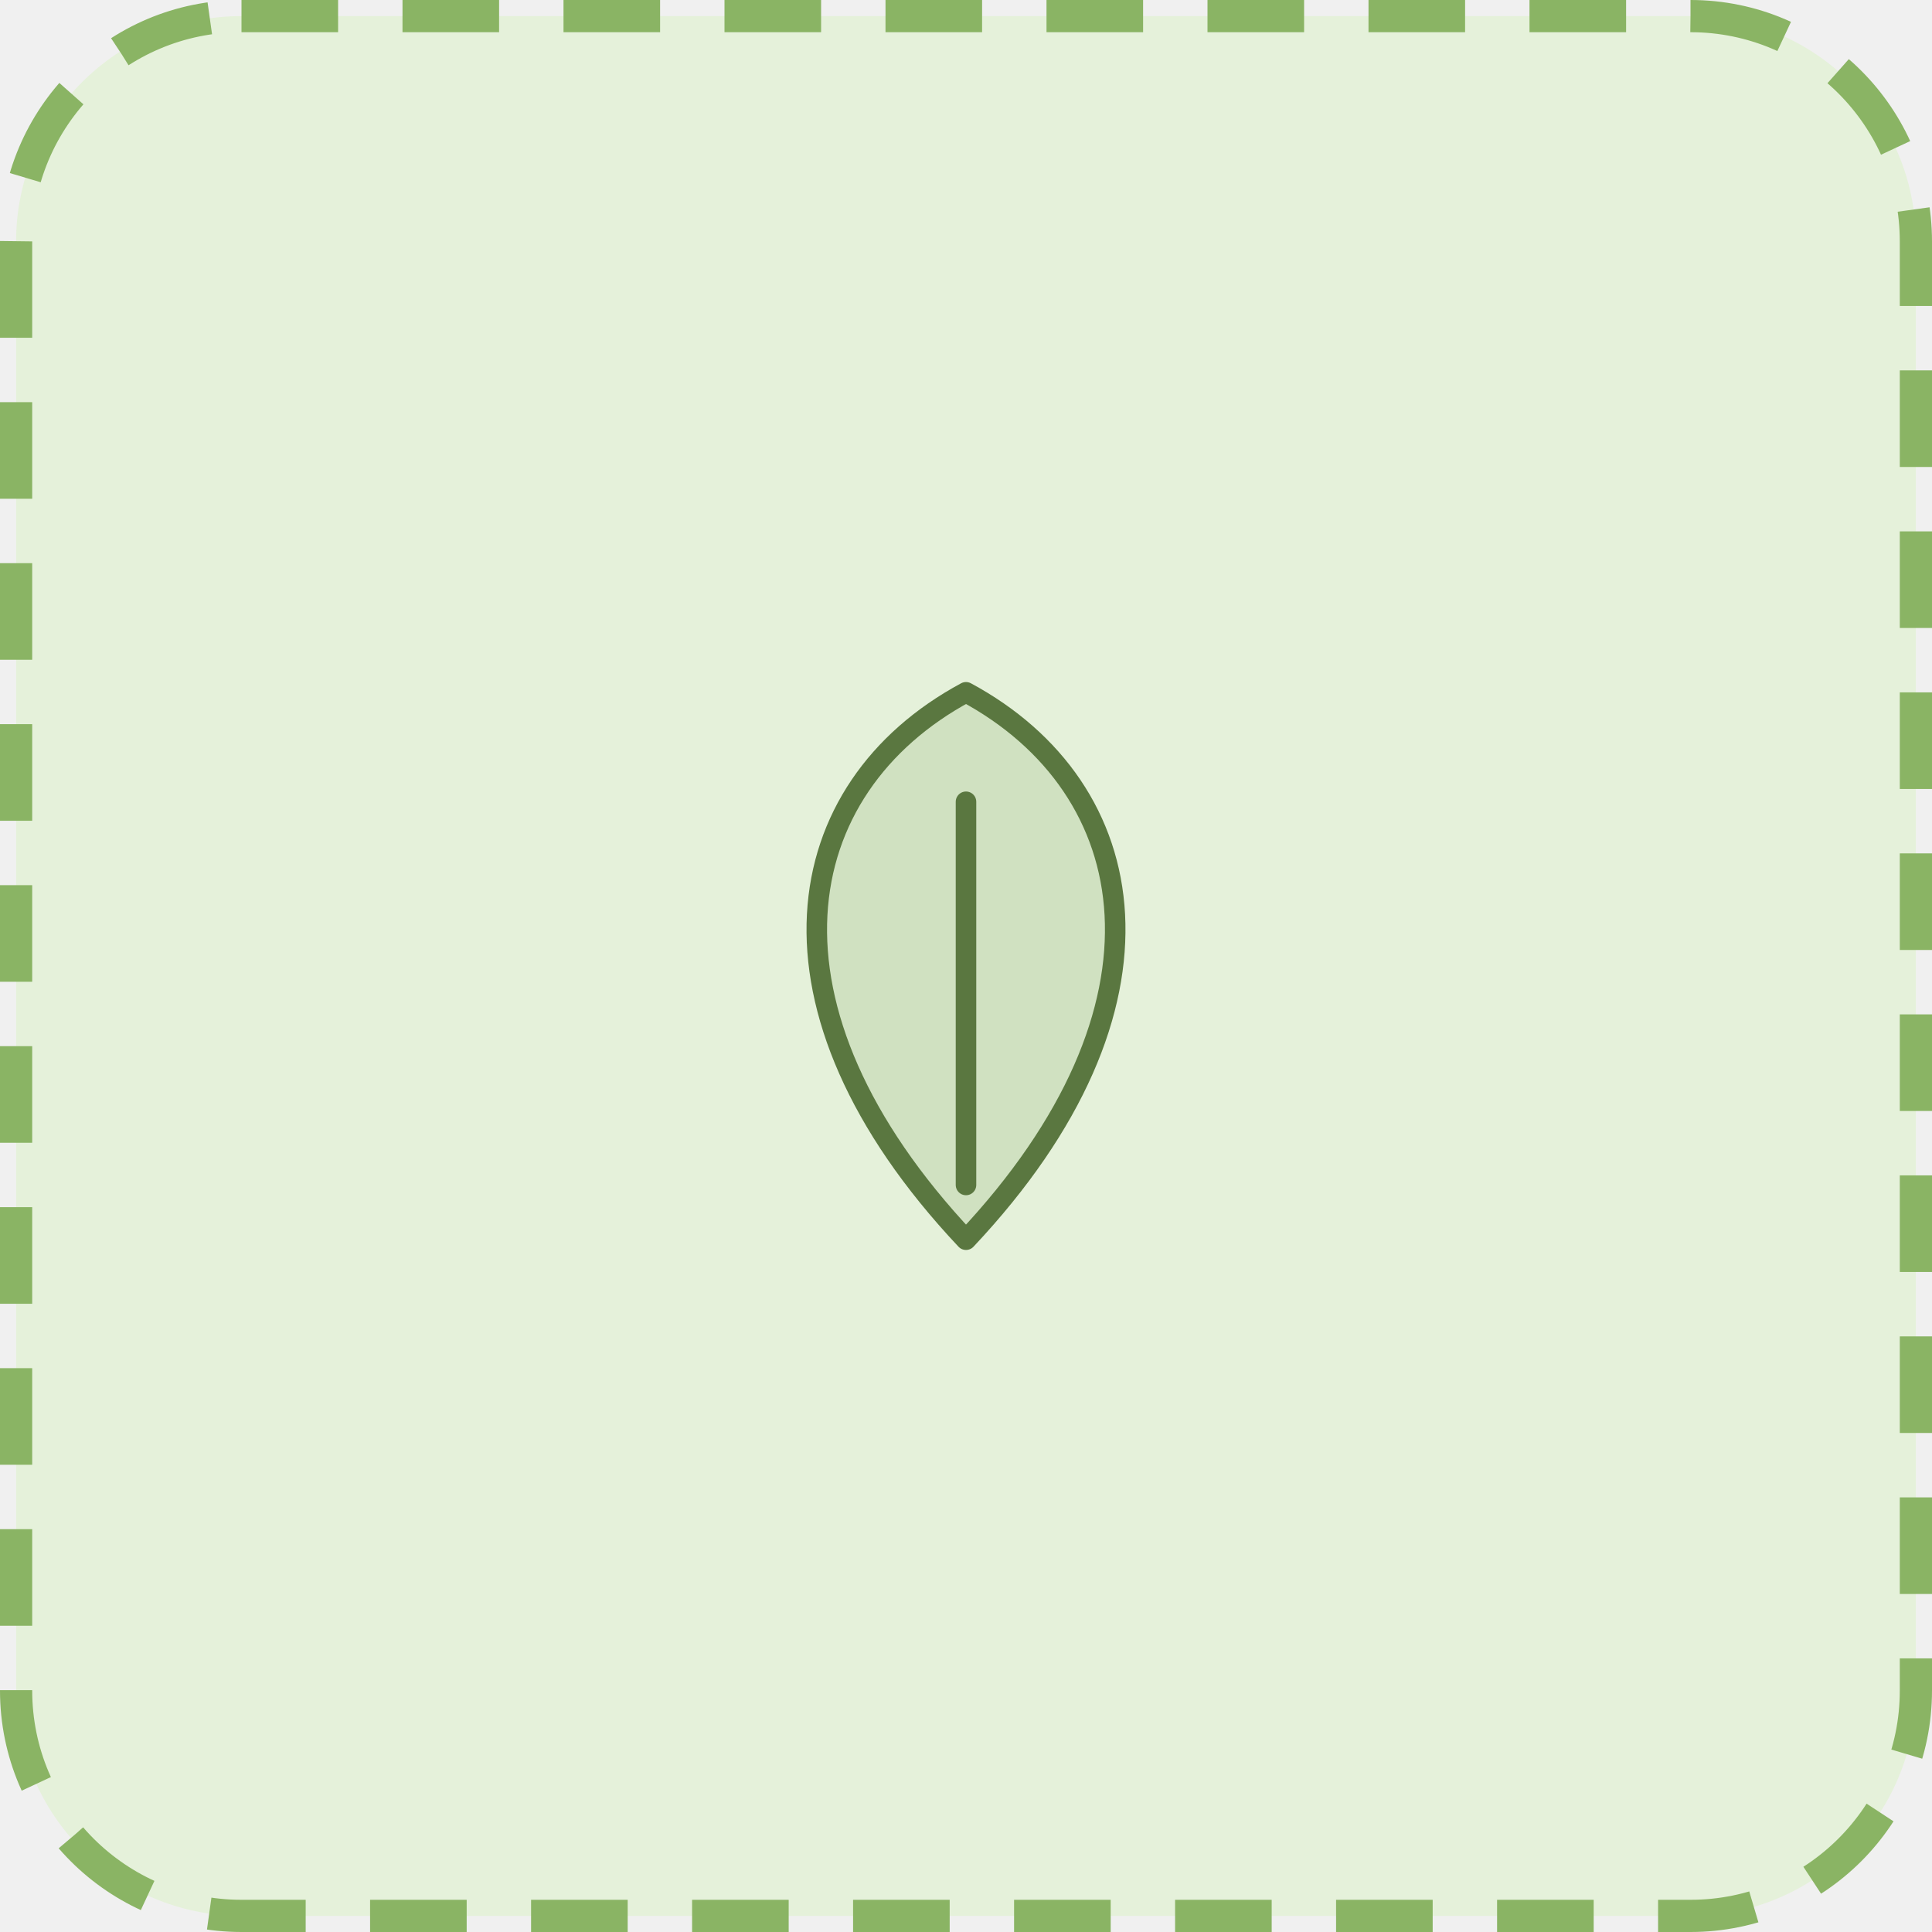
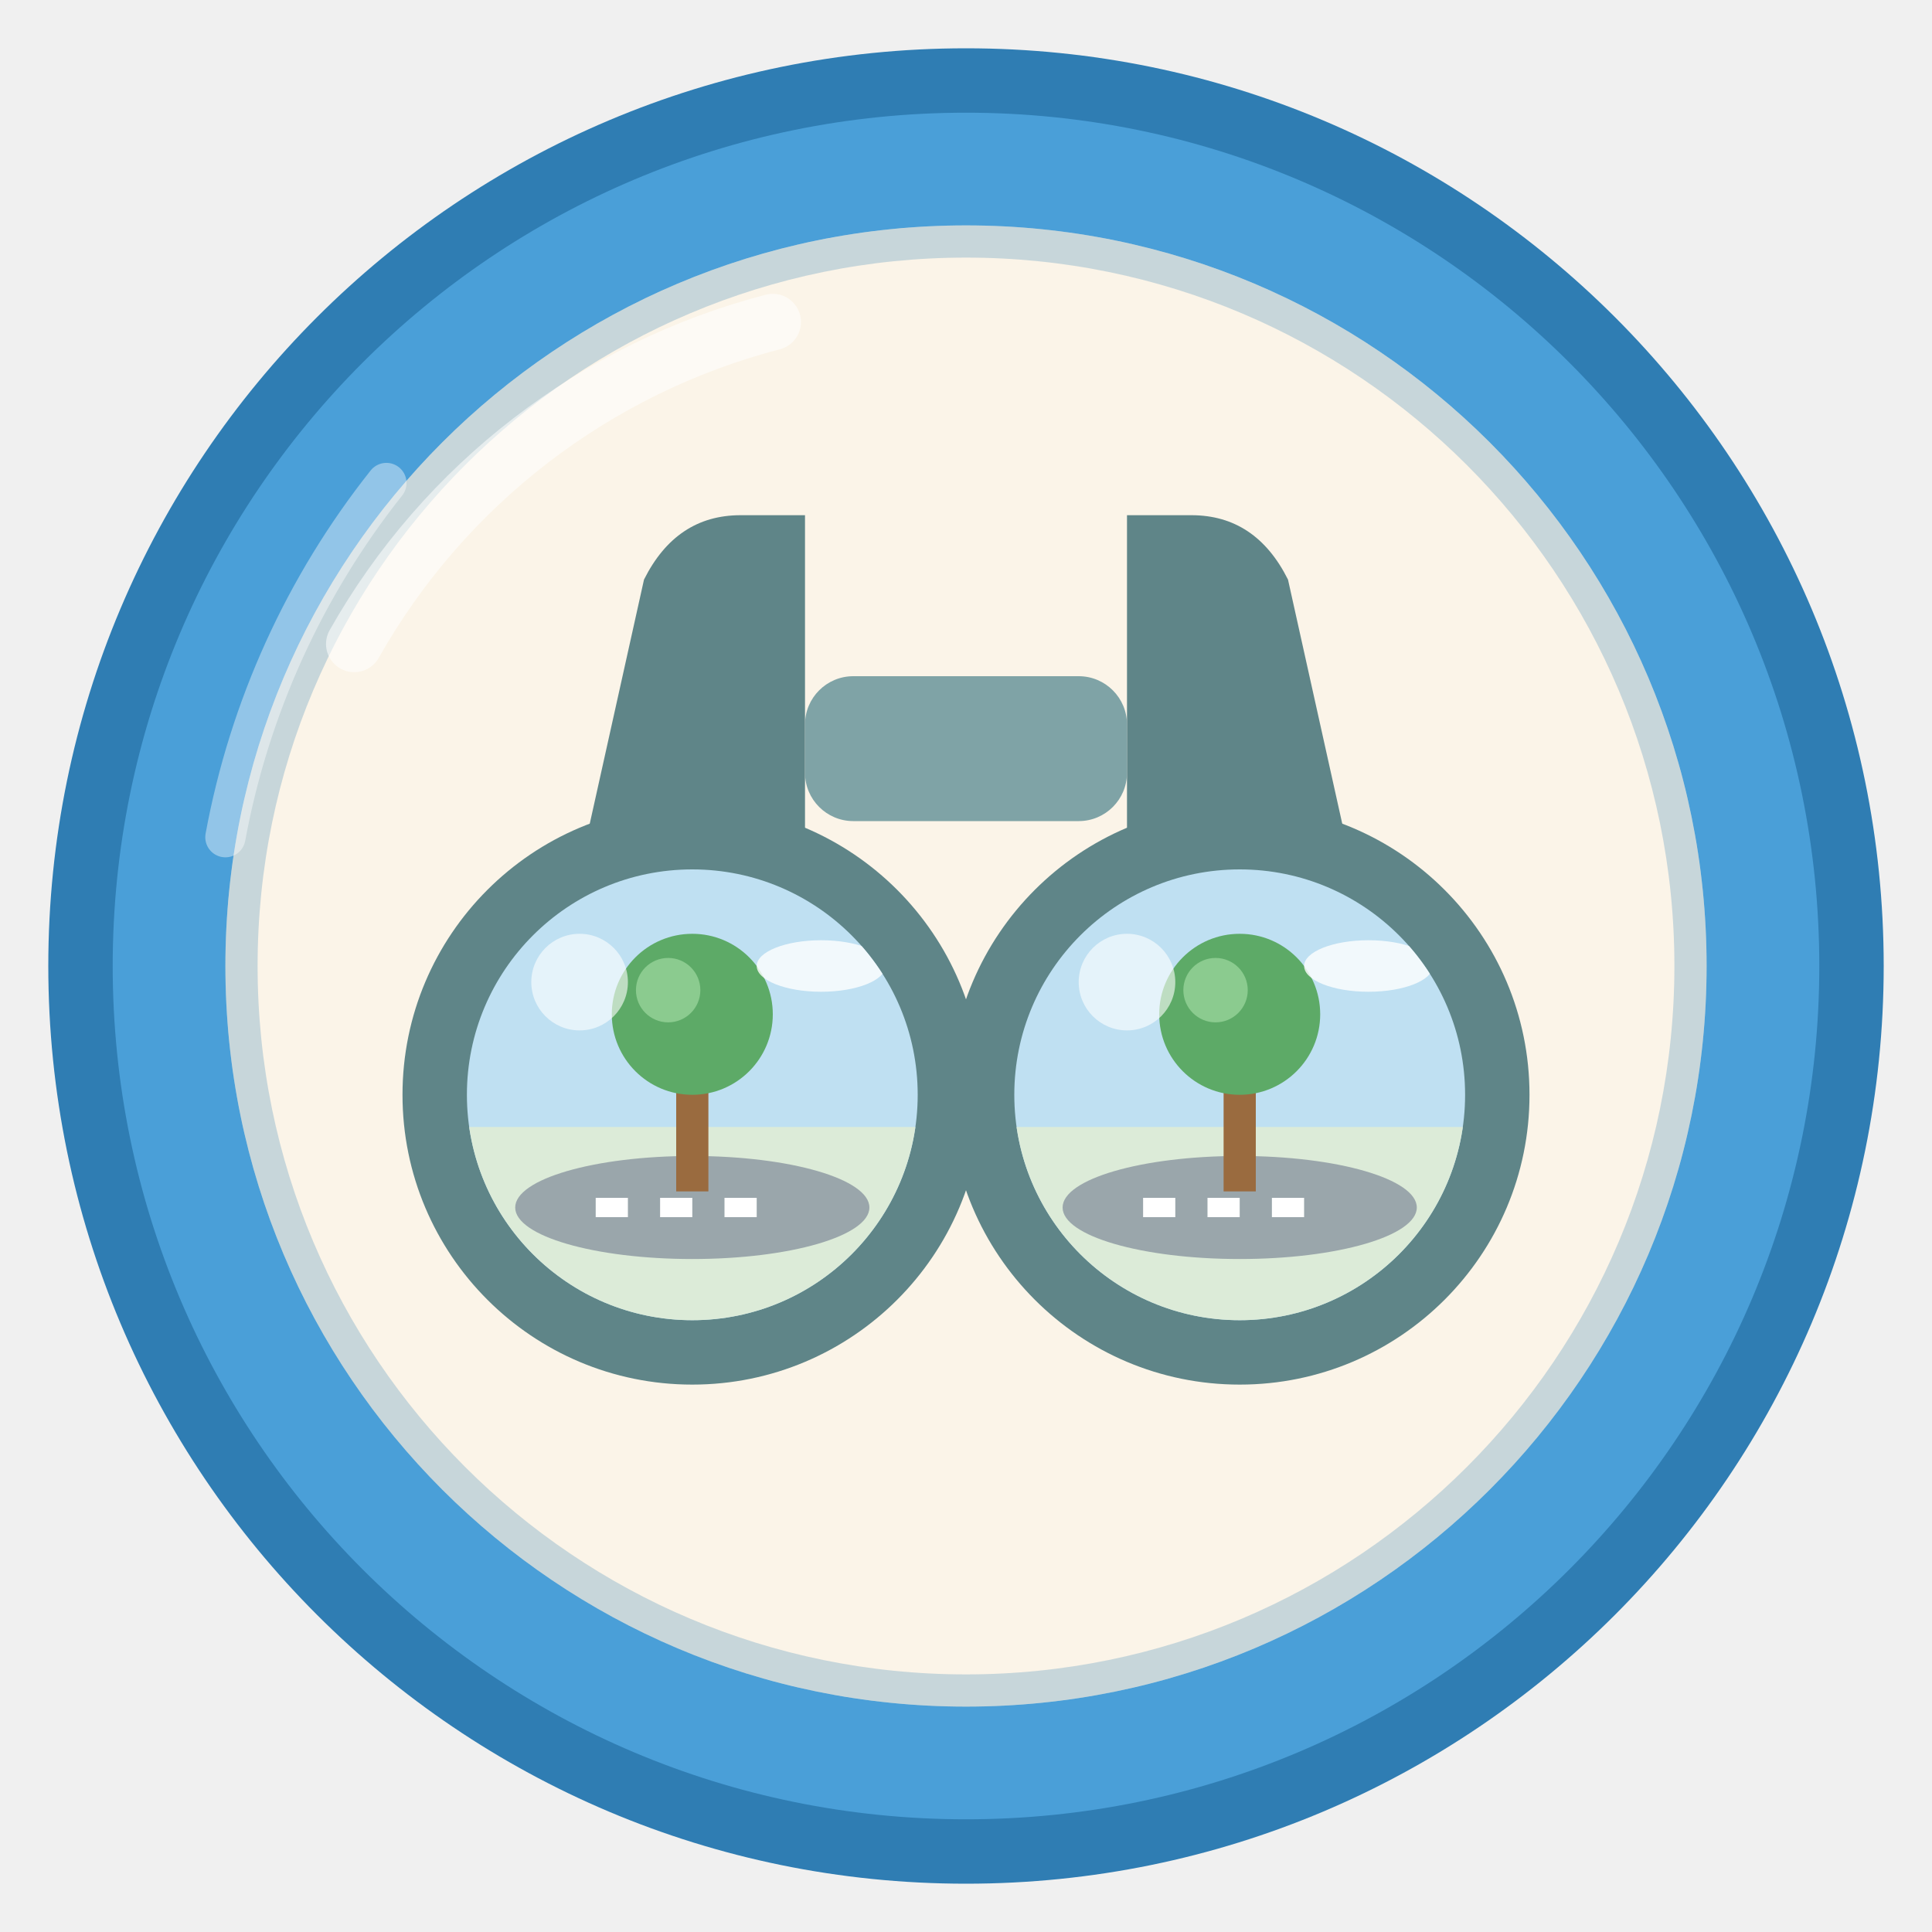
- <svg xmlns="http://www.w3.org/2000/svg" width="120" height="120" viewBox="0 0 120 120">
-   <rect x="1" y="1" width="118" height="118" rx="14" fill="hsl(92 45% 90%)" stroke="hsl(92 35% 55%)" stroke-width="2" stroke-dasharray="6 4" />
-   <g transform="translate(39.6 39.6) scale(0.425)" fill="hsl(92 35% 82%)" stroke="hsl(92 30% 36%)" stroke-width="3" stroke-linejoin="round" stroke-linecap="round">
-     <path d="M48 8C74 22 80 54 48 88C16 54 22 22 48 8Z" />
-     <path d="M48 24V80" fill="none" />
+ <svg xmlns="http://www.w3.org/2000/svg" width="120" height="120" viewBox="0 0 120 120" role="img">
+   <circle cx="60" cy="60" r="57" fill="#2f7db3" />
+   <circle cx="60" cy="60" r="53" fill="#4a9fd8" />
+   <circle cx="60" cy="60" r="46" fill="#fbf4e8" />
+   <circle cx="60" cy="60" r="45" fill="none" stroke="#2f7db3" stroke-opacity=".25" stroke-width="2" />
+   <path d="M22 40A42 42 0 0 1 48 20" fill="none" stroke="#fff" stroke-opacity=".55" stroke-width="3.5" stroke-linecap="round" />
+   <path d="M14 52A50 50 0 0 1 24 30" fill="none" stroke="#fff" stroke-opacity=".4" stroke-width="2.5" stroke-linecap="round" />
+   <defs>
+     <clipPath id="bfv1">
+       <circle cx="43" cy="68" r="14" />
+     </clipPath>
+     <clipPath id="bfv2">
+       <circle cx="77" cy="68" r="14" />
+     </clipPath>
+   </defs>
+   <path d="M36 54L40 36Q42 32 46 32L50 32L50 54ZM84 54L80 36Q78 32 74 32L70 32L70 54Z" fill="#5f8588" />
+   <rect x="50" y="42" width="20" height="9" rx="3" fill="#7FA3A6" />
+   <circle cx="43" cy="68" r="18" fill="#5f8588" />
+   <circle cx="77" cy="68" r="18" fill="#5f8588" />
+   <circle cx="43" cy="68" r="14" fill="#bfe0f2" />
+   <circle cx="77" cy="68" r="14" fill="#bfe0f2" />
+   <g clip-path="url(#bfv1)">
+     <rect x="27" y="70" width="32" height="16" rx="0" fill="#dcebd8" />
+     <ellipse cx="43" cy="75" rx="11" ry="3.2" fill="#9aa6ab" />
+     <path d="M37 75h12" stroke="#fff" stroke-width="1.2" stroke-dasharray="2 2" />
+     <rect x="42" y="66" width="2" height="8" rx="0" fill="#9A6B3F" />
+     <circle cx="43" cy="63" r="5" fill="#5DAA67" />
+     <circle cx="41.5" cy="61.5" r="2" fill="#8BCB8F" />
+     <ellipse cx="51" cy="60" rx="4" ry="1.6" fill="#fff" opacity=".8" />
  </g>
+   <g clip-path="url(#bfv2)">
+     <rect x="61" y="70" width="32" height="16" rx="0" fill="#dcebd8" />
+     <ellipse cx="77" cy="75" rx="11" ry="3.2" fill="#9aa6ab" />
+     <path d="M71 75h12" stroke="#fff" stroke-width="1.2" stroke-dasharray="2 2" />
+     <rect x="76" y="66" width="2" height="8" rx="0" fill="#9A6B3F" />
+     <circle cx="77" cy="63" r="5" fill="#5DAA67" />
+     <circle cx="75.5" cy="61.5" r="2" fill="#8BCB8F" />
+     <ellipse cx="85" cy="60" rx="4" ry="1.6" fill="#fff" opacity=".8" />
+   </g>
+   <circle cx="36" cy="61" r="3" fill="#fff" opacity=".6" />
+   <circle cx="70" cy="61" r="3" fill="#fff" opacity=".6" />
</svg>
